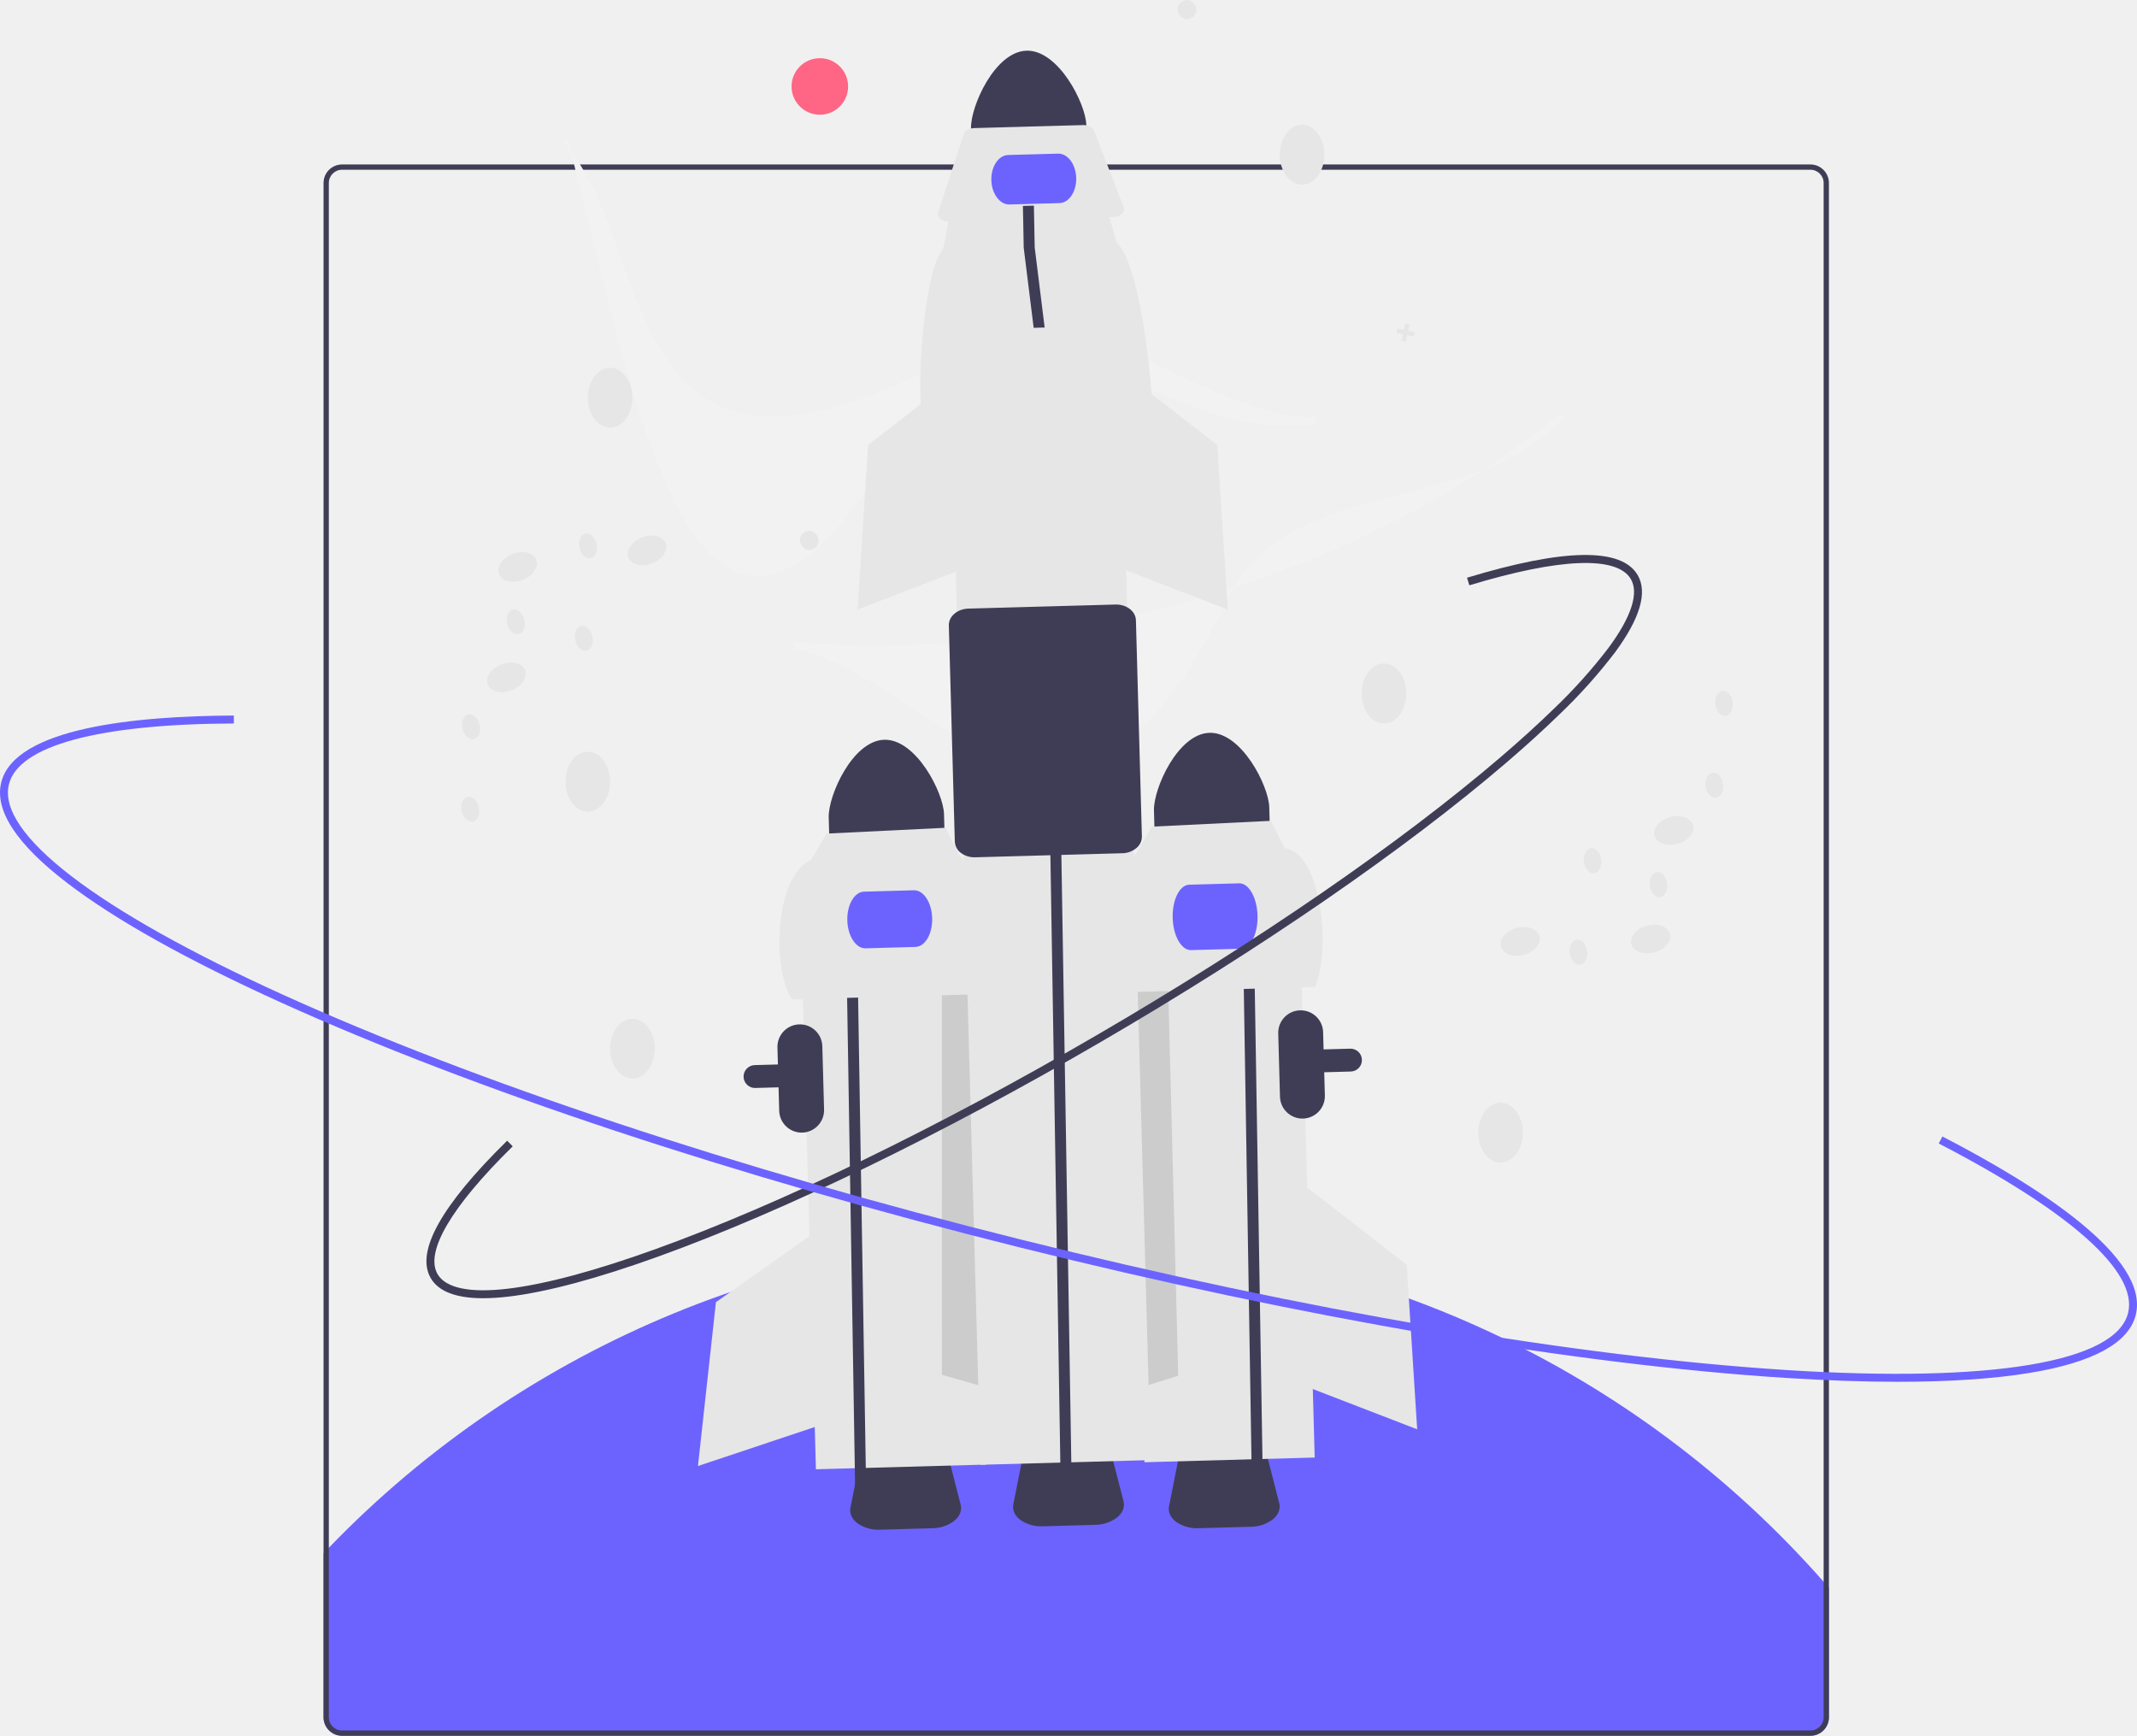
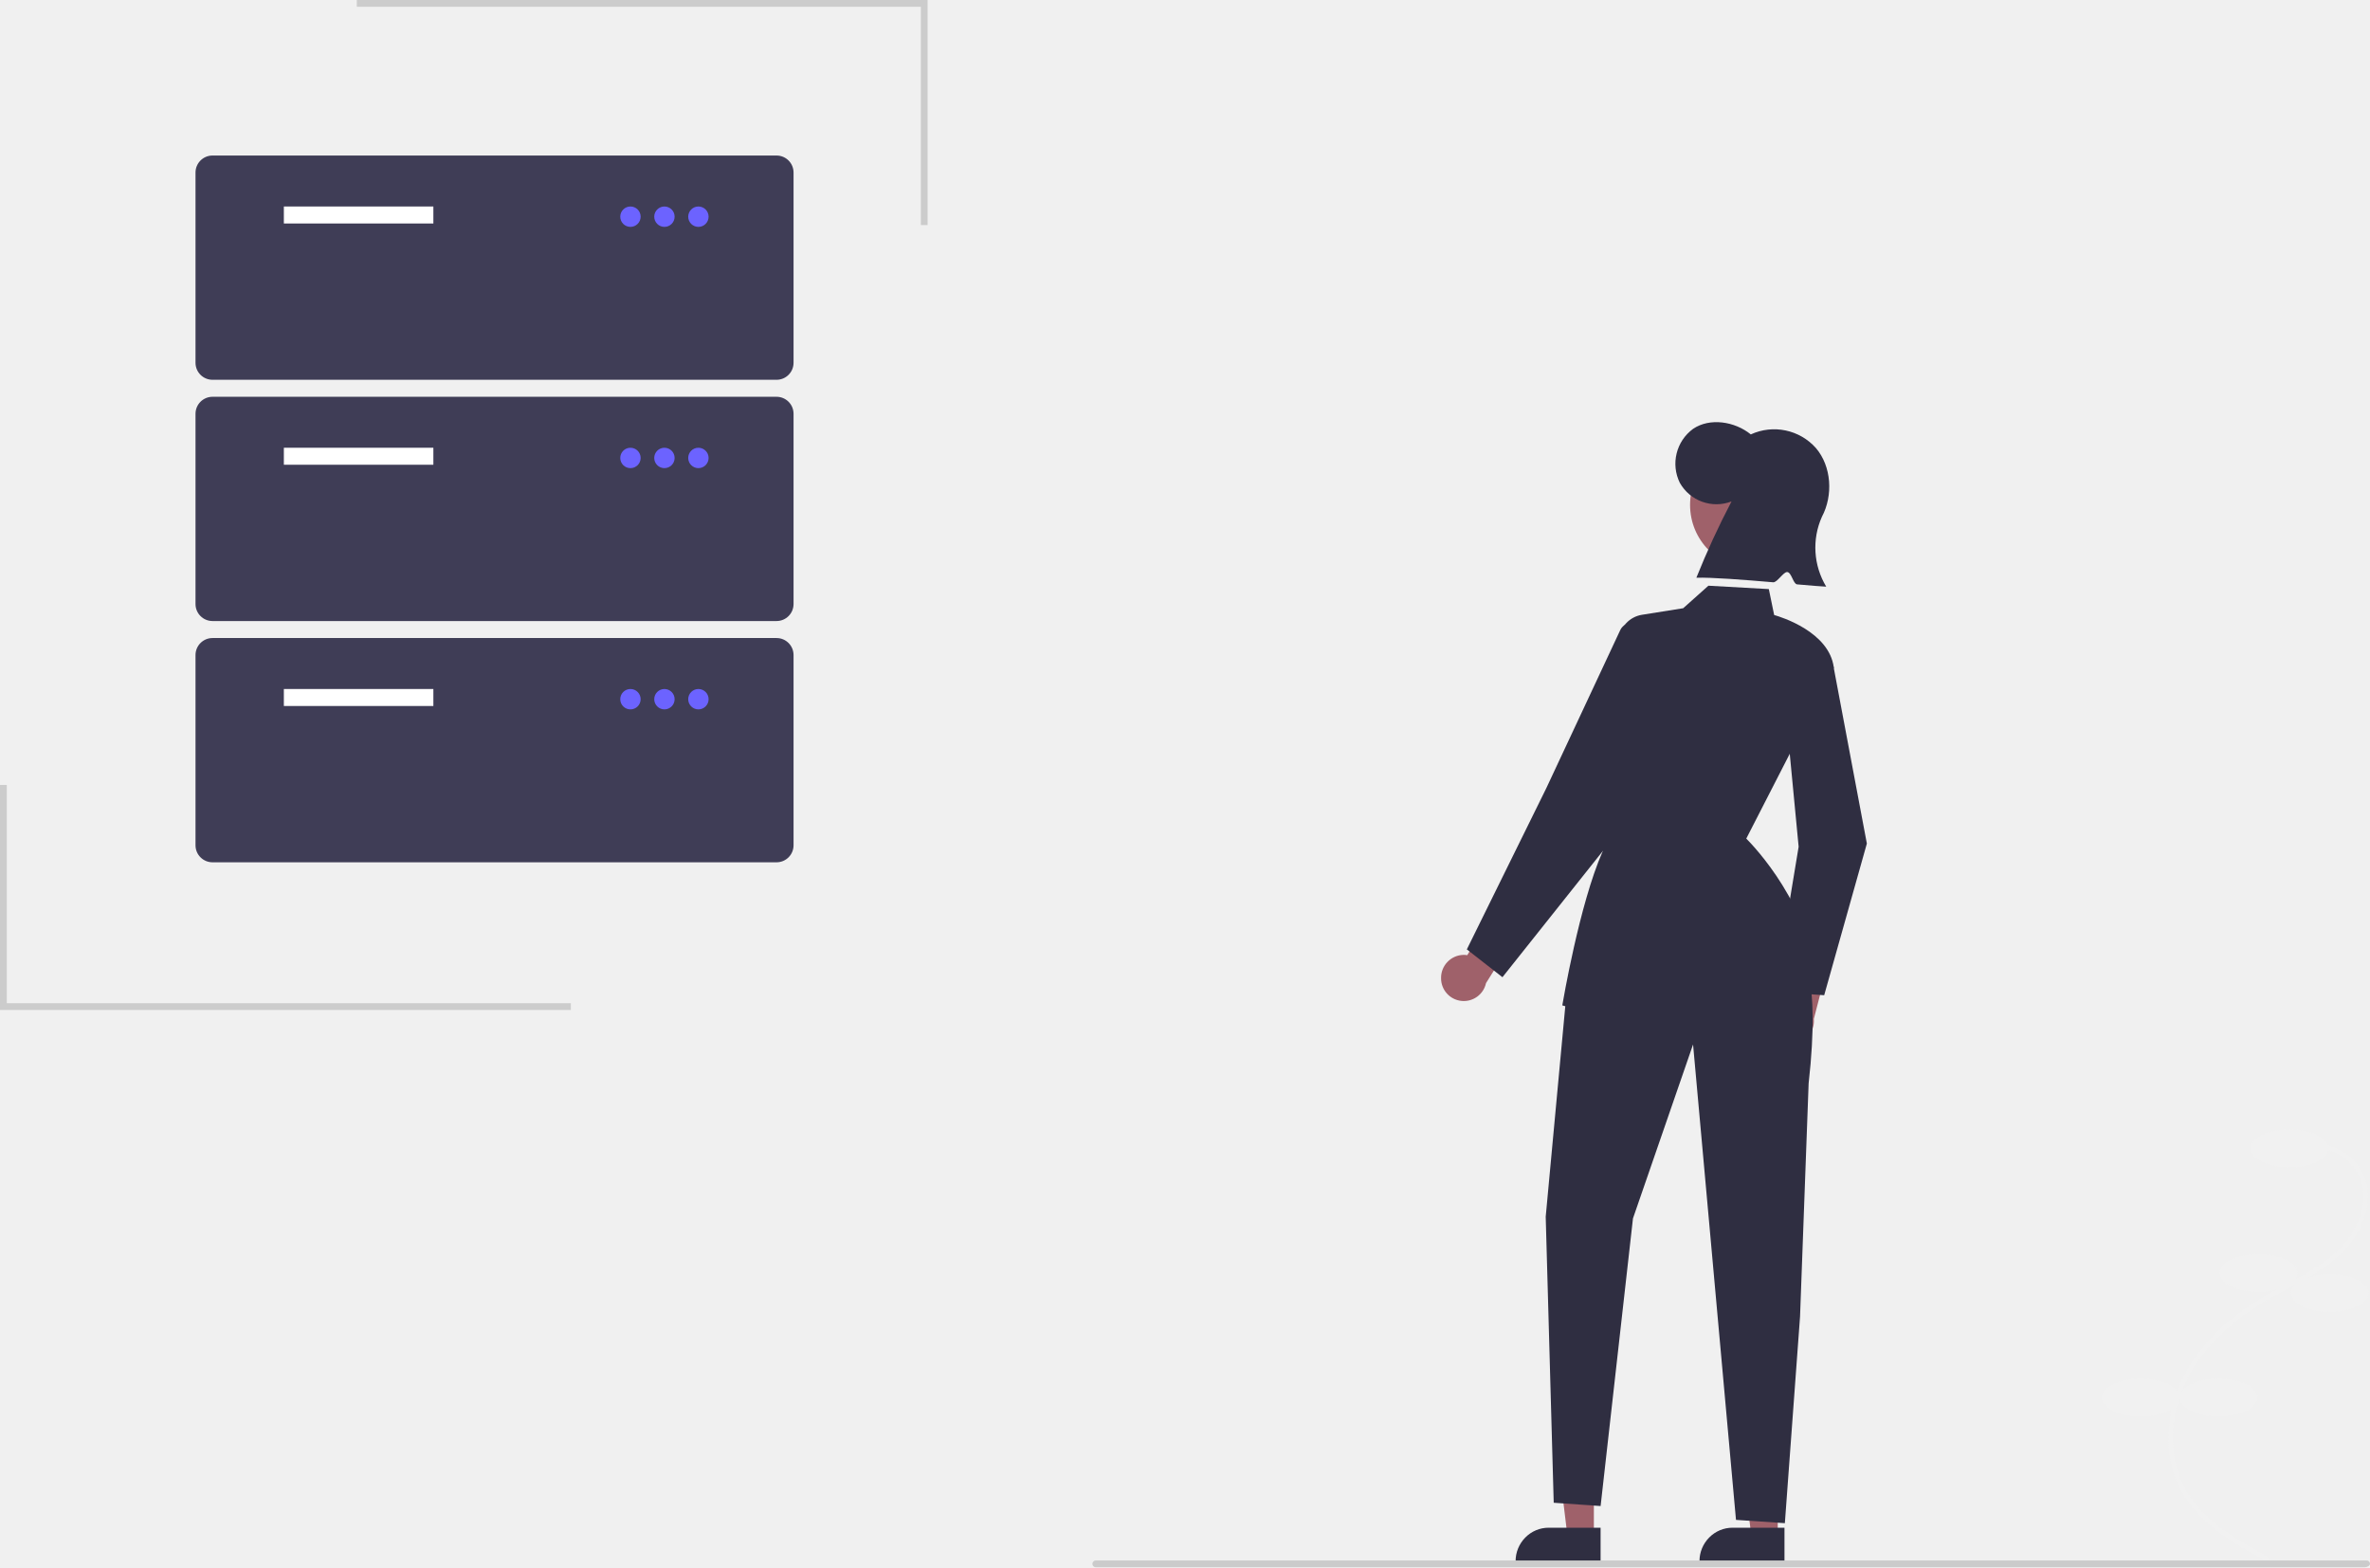
- <svg xmlns="http://www.w3.org/2000/svg" data-name="Layer 1" width="809.164" height="657.277" viewBox="0 0 809.164 657.277">
-   <path d="M886.051,723.251v49.04a7.008,7.008,0,0,1-7,7h-556a7.015,7.015,0,0,1-7-7v-62.12c.66-.7,1.32-1.39,2-2.08a384.975,384.975,0,0,1,566,12.88C884.731,721.721,885.391,722.491,886.051,723.251Z" transform="translate(-193.5405 -122.0142)" fill="#6c63ff" />
-   <path d="M702.551,185.281q-.84-.51-1.68-.99h-58.44c-.42.66-.82,1.33-1.21,2h63.01C703.671,185.951,703.111,185.621,702.551,185.281Zm-386.5,197.47v14.9c.25.02.51.02.76.03l-.5,28.64-.26-.14v2.82l.21.11-.21,12.01v41.4h2v-106.52Q317.211,379.241,316.051,382.751Zm386.5-197.47q-.84-.51-1.68-.99h-58.44c-.42.66-.82,1.33-1.21,2h63.01C703.671,185.951,703.111,185.621,702.551,185.281Zm176.5-.99h-556a7.008,7.008,0,0,0-7,7v581a7.015,7.015,0,0,0,7,7h556a7.008,7.008,0,0,0,7-7v-581A7.008,7.008,0,0,0,879.051,184.291Zm5,588a5.002,5.002,0,0,1-5,5h-556a5.002,5.002,0,0,1-5-5v-581a5.008,5.008,0,0,1,5-5h556a5.008,5.008,0,0,1,5,5Z" transform="translate(-193.5405 -122.0142)" fill="#3f3d56" />
-   <path d="M546.58,700.708l-19.832.548a13.812,13.812,0,0,1-8.486-2.379c-2.154-1.602-3.142-3.768-2.708-5.943l3.903-19.613c.735-3.7,5.27-6.497,10.78-6.649l10.952-.302c5.51-.152,10.192,2.39,11.13,6.044l4.979,19.368c.552,2.148-.314,4.365-2.376,6.083A13.812,13.812,0,0,1,546.58,700.708Z" transform="translate(-193.5405 -122.0142)" fill="#3f3d56" />
-   <path d="M667.21,700.148l-19.832.548a13.812,13.812,0,0,1-8.486-2.379c-2.154-1.602-3.142-3.768-2.708-5.943l3.903-19.613c.735-3.7,5.27-6.497,10.78-6.649l10.952-.302c5.51-.152,10.192,2.39,11.13,6.044l4.979,19.368c.552,2.148-.314,4.365-2.376,6.083A13.812,13.812,0,0,1,667.21,700.148Z" transform="translate(-193.5405 -122.0142)" fill="#3f3d56" />
-   <path d="M477.714,533.643a4.331,4.331,0,0,1,1.595-8.308L704.777,519.11a4.33,4.33,0,0,1,4.449,4.208l0,0a4.336,4.336,0,0,1-4.209,4.448l-0-0L479.548,533.992A4.307,4.307,0,0,1,477.714,533.643Z" transform="translate(-193.5405 -122.0142)" fill="#3f3d56" />
-   <rect x="499.466" y="459.851" width="64.474" height="217.68" transform="translate(-209.0356 -107.1208) rotate(-1.58175)" fill="#e6e6e6" />
-   <polygon points="369.018 333.079 356.629 366.828 356.64 520.587 371.736 524.916 369.018 333.079" fill="#ccc" />
-   <path d="M528.363,402.136c-12.057.342-21.257,21.209-21.036,29.352l.407,14.742,43.659-1.206-.407-14.742C550.758,422.14,540.421,401.813,528.363,402.136Z" transform="translate(-193.5405 -122.0142)" fill="#3f3d56" />
-   <path d="M497.31,550.895a8.51,8.51,0,0,1-8.731-8.262l-.662-23.991a8.5,8.5,0,1,1,16.994-.469l.662,23.991A8.51,8.51,0,0,1,497.31,550.895Z" transform="translate(-193.5405 -122.0142)" fill="#3f3d56" />
-   <polyline points="320.125 339.284 319.82 323.429 323.978 323.326 324.283 339.13 328.052 569.476 323.893 569.591" fill="#3f3d56" />
-   <path d="M568.314,498.375l-74.739,2.064c-7.139-8.705-7.787-45.793,7.111-52.851l5.842-9.92,45.043-2.199,5.264,10.445C564.246,452.22,568.067,489.076,568.314,498.375Z" transform="translate(-193.5405 -122.0142)" fill="#e6e6e6" />
-   <path d="M540.183,480.588l-18.9.522c-3.647.101-6.748-4.631-6.911-10.546s2.672-10.811,6.319-10.912l18.9-.522c3.647-.101,6.748,4.631,6.911,10.546S543.83,480.487,540.183,480.588Z" transform="translate(-193.5405 -122.0142)" fill="#6c63ff" />
-   <polygon points="310.043 465.568 271.084 493.088 264.278 555.138 309.726 539.953 310.043 465.568" fill="#e6e6e6" />
-   <rect x="623.877" y="457.186" width="64.474" height="217.68" transform="translate(-208.9146 -103.6877) rotate(-1.58175)" fill="#e6e6e6" />
-   <polygon points="428.888 333.806 442.149 367.222 446.128 520.93 431.149 525.649 428.888 333.806" fill="#ccc" />
-   <ellipse cx="524.024" cy="262.584" rx="8.447" ry="11.327" fill="#e6e6e6" />
-   <ellipse cx="568.183" cy="428.884" rx="8.447" ry="11.327" fill="#e6e6e6" />
-   <ellipse cx="239.471" cy="397.094" rx="8.447" ry="11.327" fill="#e6e6e6" />
-   <path d="M651.516,399.506c-12.057.342-21.257,21.209-21.036,29.352l.407,14.742,43.659-1.206-.407-14.742C673.91,419.51,663.573,399.182,651.516,399.506Z" transform="translate(-193.5405 -122.0142)" fill="#3f3d56" />
-   <polyline points="470.459 344.247 470.154 328.392 474.312 328.288 474.617 344.093 478.386 574.439 474.227 574.554" fill="#3f3d56" />
-   <path d="M691.466,495.745l-74.738,2.064c-1.303-7.877.383-44.633,7.111-52.851l5.842-9.92,45.043-2.199,5.264,10.445C693.286,444.367,697.938,480.487,691.466,495.745Z" transform="translate(-193.5405 -122.0142)" fill="#e6e6e6" />
-   <path d="M663.427,481.268l-18.9.522c-3.647.101-6.768-5.374-6.957-12.202s2.626-12.466,6.273-12.567l18.9-.522c3.647-.101,6.768,5.374,6.957,12.202S667.074,481.167,663.427,481.268Z" transform="translate(-193.5405 -122.0142)" fill="#6c63ff" />
-   <polygon points="494.978 449.662 532.641 478.93 536.607 541.227 491.901 523.983 494.978 449.662" fill="#e6e6e6" />
-   <path d="M678.001,283.135c-40.413,0-86.857-44.846-127.949-23.539-124.415,64.514-107.289-43.44-143.032-83.589l1.173-2.354c27.059,103.218,51.543,267.692,142.399,83.205,22.759-46.214,97.455,25.22,141.423,23.113l.076,2.829Q685.127,283.136,678.001,283.135Z" transform="translate(-193.5405 -122.0142)" fill="#f2f2f2" />
-   <path d="M774.998,289.481c-32.216,24.4-96.316,16.691-116.208,58.487-60.228,126.545-111.754,30.148-164.488,19.724l-.486-2.585c52.79,4.378,109.414-2.415,163.751-19.648,49.104-15.571,92.915-38.736,126.692-66.962l1.769,2.209Q780.679,285.18,774.998,289.481Z" transform="translate(-193.5405 -122.0142)" fill="#f2f2f2" />
-   <ellipse cx="231.024" cy="150.584" rx="8.447" ry="11.327" fill="#e6e6e6" />
-   <ellipse cx="493.024" cy="58.584" rx="8.447" ry="11.327" fill="#e6e6e6" />
-   <ellipse cx="222.577" cy="296.007" rx="8.447" ry="11.327" fill="#e6e6e6" />
-   <path d="M501.903,329.643c-3.862,2.573-7.815-3.551-3.878-6.01C501.886,321.06,505.839,327.185,501.903,329.643Z" transform="translate(-193.5405 -122.0142)" fill="#e6e6e6" />
-   <path d="M644.903,128.643c-3.862,2.573-7.815-3.551-3.878-6.01C644.886,120.06,648.839,126.185,644.903,128.643Z" transform="translate(-193.5405 -122.0142)" fill="#e6e6e6" />
-   <polygon points="535.641 125.801 533.184 125.262 533.722 122.804 532.084 122.445 531.545 124.903 529.088 124.365 528.729 126.003 531.186 126.542 530.648 128.999 532.286 129.358 532.825 126.9 535.282 127.439 535.641 125.801" fill="#e6e6e6" />
-   <circle cx="310.427" cy="32.737" r="10.702" fill="#ff6584" />
-   <path d="M582.248,141.205c-12.057.342-21.257,21.209-21.036,29.352l.407,14.742,43.659-1.206-.407-14.742C604.643,161.208,594.306,140.881,582.248,141.205Z" transform="translate(-193.5405 -122.0142)" fill="#3f3d56" />
-   <path d="M608.245,699.423l-19.832.548a13.812,13.812,0,0,1-8.486-2.379c-2.154-1.602-3.142-3.768-2.708-5.943l3.903-19.613c.736-3.7,5.27-6.497,10.78-6.649l10.952-.302c5.51-.152,10.192,2.39,11.13,6.044l4.979,19.368c.552,2.148-.314,4.365-2.376,6.083A13.812,13.812,0,0,1,608.245,699.423Z" transform="translate(-193.5405 -122.0142)" fill="#3f3d56" />
-   <rect x="558.7" y="235.856" width="64.474" height="440.016" transform="translate(-205.8987 -105.5287) rotate(-1.58175)" fill="#e6e6e6" />
-   <polyline points="397.76 325.949 397.455 310.094 401.613 309.991 401.918 325.795 405.687 556.141 401.528 556.256" fill="#3f3d56" />
-   <path d="M629.778,275.306l-87.326,2.411c-1.523-9.203.447-52.15,8.308-61.752l2.154-11.462,60.297-1.665,3.155,11.171C625.025,221.377,629.489,264.44,629.778,275.306Z" transform="translate(-193.5405 -122.0142)" fill="#e6e6e6" />
-   <path d="M615.117,204.19l-62.223,1.718c-2.297.063-4.193-1.142-4.236-2.693a1.952,1.952,0,0,1,.097-.658l9.665-29.775c.414-1.275,2.061-2.211,3.984-2.264l41.264-1.139c1.923-.053,3.619.791,4.103,2.041l11.293,29.196c.578,1.493-.756,3.047-2.98,3.471A6.081,6.081,0,0,1,615.117,204.19Z" transform="translate(-193.5405 -122.0142)" fill="#e6e6e6" />
-   <path d="M559.033,445.941a7.626,7.626,0,0,1-1.581-.915,5.604,5.604,0,0,1-2.379-4.321l-2.261-81.878c-.093-3.389,3.225-6.241,7.398-6.356l55.703-1.538c4.173-.116,7.643,2.549,7.737,5.938l2.261,81.878a5.603,5.603,0,0,1-2.137,4.446,8.506,8.506,0,0,1-5.261,1.91l-55.702,1.538A8.92,8.92,0,0,1,559.033,445.941Z" transform="translate(-193.5405 -122.0142)" fill="#3f3d56" />
-   <path d="M594.685,198.921l-18.9.522c-3.647.101-6.731-4.02-6.874-9.184s2.709-9.449,6.356-9.55l18.9-.522c3.647-.101,6.731,4.02,6.874,9.184S598.332,198.82,594.685,198.921Z" transform="translate(-193.5405 -122.0142)" fill="#6c63ff" />
-   <path d="M686.931,545.58a8.51,8.51,0,0,1-8.731-8.262l-.662-23.991a8.5,8.5,0,0,1,16.994-.469l.662,23.991A8.51,8.51,0,0,1,686.931,545.58Z" transform="translate(-193.5405 -122.0142)" fill="#3f3d56" />
-   <path d="M376.491,613.609c-10.246,0-16.907-2.546-19.855-7.607-5.814-9.98,3.923-27.493,28.941-52.051l2.102,2.141c-23.239,22.812-33.343,40.001-28.451,48.4,3.096,5.312,12.309,7.217,26.648,5.504,14.235-1.699,33.101-6.765,56.072-15.055,47.291-17.067,106.623-45.856,167.065-81.064,60.44-35.207,114.75-72.616,152.927-105.335,7.333-6.286,13.987-12.333,19.779-17.971a196.961,196.961,0,0,0,20.976-23.377c8.563-11.627,11.453-20.581,8.358-25.895-5.17-8.875-26.888-8.04-61.156,2.353l-.87-2.871c36.766-11.149,58.507-11.483,64.619-.992,3.797,6.519.926,16.337-8.534,29.184a199.923,199.923,0,0,1-21.299,23.748c-5.837,5.683-12.539,11.772-19.92,18.1-38.31,32.833-92.777,70.354-153.369,105.649-60.594,35.297-120.1,64.168-167.556,81.295-23.185,8.367-42.273,13.485-56.735,15.211A82.695,82.695,0,0,1,376.491,613.609Z" transform="translate(-193.5405 -122.0142)" fill="#3f3d56" />
-   <polygon points="423.268 139.256 460.93 168.524 464.896 230.821 420.19 213.577 423.268 139.256" fill="#e6e6e6" />
-   <polygon points="366.372 139.256 328.71 168.524 324.744 230.821 369.45 213.577 366.372 139.256" fill="#e6e6e6" />
-   <polyline points="387.625 93.825 387.32 77.97 391.478 77.867 391.783 93.672 395.552 124.018 391.393 124.133" fill="#3f3d56" />
-   <ellipse cx="389.536" cy="336.703" rx="7.557" ry="5.257" transform="translate(-288.8215 41.31149) rotate(-21.16137)" fill="#e6e6e6" />
-   <ellipse cx="438.539" cy="330.417" rx="7.557" ry="5.257" transform="translate(-283.2478 58.57767) rotate(-21.16137)" fill="#e6e6e6" />
-   <ellipse cx="385.286" cy="378.511" rx="7.557" ry="5.257" transform="translate(-304.2007 42.59652) rotate(-21.16137)" fill="#e6e6e6" />
-   <ellipse cx="371.907" cy="397.208" rx="3.322" ry="4.776" transform="translate(-275.0291 -25.67394) rotate(-13.31636)" fill="#e6e6e6" />
-   <ellipse cx="371.616" cy="428.43" rx="3.322" ry="4.776" transform="translate(-282.2283 -24.90163) rotate(-13.31636)" fill="#e6e6e6" />
-   <ellipse cx="414.625" cy="363.761" rx="3.322" ry="4.776" transform="translate(-266.1768 -16.73422) rotate(-13.31636)" fill="#e6e6e6" />
-   <ellipse cx="388.816" cy="357.494" rx="3.322" ry="4.776" transform="translate(-265.4272 -22.84723) rotate(-13.31636)" fill="#e6e6e6" />
-   <ellipse cx="416.171" cy="328.743" rx="3.322" ry="4.776" transform="translate(-258.0696 -17.31951) rotate(-13.31636)" fill="#e6e6e6" />
-   <ellipse cx="818.548" cy="477.578" rx="7.557" ry="5.257" transform="translate(-288.8743 104.7221) rotate(-14.91271)" fill="#e6e6e6" />
-   <ellipse cx="769.152" cy="478.493" rx="7.557" ry="5.257" transform="translate(-290.7735 92.0409) rotate(-14.91271)" fill="#e6e6e6" />
-   <ellipse cx="827.323" cy="436.481" rx="7.557" ry="5.257" transform="translate(-278.0025 105.5962) rotate(-14.91271)" fill="#e6e6e6" />
-   <ellipse cx="842.658" cy="419.351" rx="3.322" ry="4.776" transform="translate(-238.7354 -15.14542) rotate(-7.0677)" fill="#e6e6e6" />
-   <ellipse cx="846.346" cy="388.346" rx="3.322" ry="4.776" transform="translate(-234.8924 -14.92721) rotate(-7.0677)" fill="#e6e6e6" />
-   <ellipse cx="796.554" cy="447.95" rx="3.322" ry="4.776" transform="translate(-242.6045 -20.60085) rotate(-7.0677)" fill="#e6e6e6" />
-   <ellipse cx="821.527" cy="456.989" rx="3.322" ry="4.776" transform="translate(-243.527 -17.45939) rotate(-7.0677)" fill="#e6e6e6" />
-   <ellipse cx="791.205" cy="482.591" rx="3.322" ry="4.776" transform="translate(-246.9075 -20.99578) rotate(-7.0677)" fill="#e6e6e6" />
-   <path d="M912.192,645.251q-19.368,0-42.457-1.464c-79.614-5.056-182.738-22.633-290.376-49.492C471.721,567.436,372.429,534.501,299.774,501.561c-35.393-16.047-62.556-31.236-80.735-45.147-19.247-14.727-27.666-27.564-25.024-38.153,5.148-20.629,50.731-25.142,88.064-25.295l.013,3c-51.268.21-81.514,8.387-85.166,23.022-4.652,18.64,33.287,47.741,104.087,79.841,72.496,32.868,171.605,65.739,279.073,92.557,107.467,26.816,210.401,44.363,289.84,49.408,77.579,4.928,124.743-2.938,129.395-21.578,3.862-15.477-21.598-38.275-71.689-64.198l1.379-2.664c36.397,18.836,78.645,45.852,73.222,67.589-2.643,10.589-16.105,17.965-40.015,21.923C948.587,644.121,931.846,645.251,912.192,645.251Z" transform="translate(-193.5405 -122.0142)" fill="#6c63ff" />
+ <svg xmlns="http://www.w3.org/2000/svg" data-name="Layer 1" width="697.484" height="461.234" viewBox="0 0 697.484 461.234">
+   <path d="M772.037,521.968a6.816,6.816,0,0,1,4.239-8.593,6.64,6.64,0,0,1,1.066-.257l3.652-14.983,9.521.029-5.45,21.086a6.793,6.793,0,0,1-4.553,7.016A6.68,6.68,0,0,1,772.037,521.968Z" transform="translate(-251.2579 -219.3828)" fill="#9f616a" />
+   <path d="M788.112,512.272l-14.582-1.025,7.062-42.675-4.494-46.99,14.741-6.128,9.83,52.183-.027.095Z" transform="translate(-251.2579 -219.3828)" fill="#2f2e41" />
+   <path d="M675.36,507.27a6.751,6.751,0,0,1,6.623-6.871,6.628,6.628,0,0,1,1.092.085L691.063,487.346l9.058,2.974-11.536,18.393a6.688,6.688,0,0,1-13.224-1.443Z" transform="translate(-251.2579 -219.3828)" fill="#9f616a" />
+   <polygon points="469.071 452.168 461.314 452.168 457.624 421.83 469.073 421.831 469.071 452.168" fill="#9f616a" />
+   <path d="M722.307,679.175l-25.012-.001v-.321a9.876,9.876,0,0,1,2.852-6.98,9.605,9.605,0,0,1,6.883-2.891h.001l15.276.001Z" transform="translate(-251.2579 -219.3828)" fill="#2f2e41" />
+   <polygon points="523.187 452.168 515.43 452.168 511.74 421.83 523.188 421.831 523.187 452.168" fill="#9f616a" />
+   <path d="M776.423,679.175l-25.012-.001v-.321a9.876,9.876,0,0,1,2.852-6.98,9.605,9.605,0,0,1,6.883-2.891h.001l15.276.001Z" transform="translate(-251.2579 -219.3828)" fill="#2f2e41" />
+   <ellipse cx="515.81" cy="148.593" rx="18.428" ry="18.686" fill="#9f616a" />
+   <path d="M760.844,366.951a12.359,12.359,0,0,1-15.217-5.472,12.723,12.723,0,0,1,3.901-15.886c4.905-3.328,12.23-2.227,16.985,1.633a16.433,16.433,0,0,1,19.182,4.036c4.59,5.384,5.092,13.931,1.747,20.207a22.236,22.236,0,0,0,1.271,20.567c-1.439-.059-4.607-.33-8.571-.677-1.147-.1-1.643-3.517-2.901-3.627-1.109-.097-2.97,3.113-4.133,3.014-8.609-.738-18.247-1.487-22.614-1.34A241.587,241.587,0,0,1,760.844,366.951Z" transform="translate(-251.2579 -219.3828)" fill="#2f2e41" />
+   <path d="M781.201,499.616s5.989,6.261,2.332,38.592l-2.527,68.651-4.47,60.787-14.382-.97L749.521,526.766l-17.686,51.197-9.523,84.641-13.799-.97-2.357-84.17,6.049-65.049Z" transform="translate(-251.2579 -219.3828)" fill="#2f2e41" />
+   <path d="M721.923,516.331c-7.358 0-10.322-.897-10.539-.966l-.342-.109.06-.358c.049-.294,4.993-29.521,11.776-44.865l4.77-62.226a8.161,8.161,0,0,1,6.836-7.496l.064.411-.064-.411,12.133-1.931,7.422-6.627,17.78.997,1.568,7.626c2.126.603,16.159,4.964,17.548,15.406l.017.131-.06.117-25.709,50.147c2.173,2.174,19.341,20.057,20.507,42.919l.028.55-.529-.123c-.049-.01-5.544-1.069-34.435,3.884C737.393,515.697,728.106,516.331,721.923,516.331Z" transform="translate(-251.2579 -219.3828)" fill="#2f2e41" />
+   <path d="M693.423,506.967l-10.479-8.183,23.388-47.448,21.753-46.503a3.46,3.46,0,0,1,6.491.574l5.384,19.806L723.124,469.633Z" transform="translate(-251.2579 -219.3828)" fill="#2f2e41" />
+   <path d="M918.365,678.837l.623-1.151c-8.348-4.515-18.738-10.134-24.164-19.354-5.349-9.09-5.469-21.433-.313-32.212,4.388-9.174,12.449-17.394,23.31-23.77,2.142-1.258,4.391-2.45,6.566-3.602,5.257-2.786,10.693-5.667,15.176-9.755,6.174-5.63,10.845-15.078,7.363-23.494a15.615,15.615,0,0,0-13.535-9.47l-.074,1.307a14.31,14.31,0,0,1,12.403,8.672c3.235,7.82-1.204,16.695-7.039,22.017-4.36,3.976-9.722,6.817-14.907,9.566-2.187,1.159-4.449,2.358-6.616,3.63-11.088,6.509-19.327,14.923-23.828,24.334-5.342,11.167-5.202,23.982.366,33.442C899.306,668.53,909.874,674.245,918.365,678.837Z" transform="translate(-251.2579 -219.3828)" fill="#f1f1f1" />
+   <ellipse cx="673.836" cy="337.981" rx="11.455" ry="5.564" fill="#f1f1f1" />
+   <ellipse cx="664.671" cy="374.638" rx="11.455" ry="5.564" fill="#f1f1f1" />
+   <ellipse cx="685.618" cy="380.529" rx="11.455" ry="5.564" fill="#f1f1f1" />
+   <ellipse cx="652.889" cy="411.294" rx="11.455" ry="5.564" fill="#f1f1f1" />
+   <ellipse cx="629.979" cy="411.294" rx="11.455" ry="5.564" fill="#f1f1f1" />
+   <path d="M947.258,680.617H573.742a1,1,0,0,1,0-2h374a1,1,0,0,1,1,1C948.742,680.169,947.81,680.617,947.258,680.617Z" transform="translate(-251.2579 -219.3828)" fill="#cbcbcb" />
+   <path d="M479.797,331.154h-166a5.006,5.006,0,0,1-5-5v-56a5.006,5.006,0,0,1,5-5h166a5.006,5.006,0,0,1,5,5v56A5.006,5.006,0,0,1,479.797,331.154Z" transform="translate(-251.2579 -219.3828)" fill="#3f3d56" />
+   <rect x="83.539" y="60.771" width="44" height="5" fill="#fff" />
+   <circle cx="185.539" cy="63.771" r="3" fill="#6c63ff" />
+   <circle cx="195.539" cy="63.771" r="3" fill="#6c63ff" />
+   <circle cx="205.539" cy="63.771" r="3" fill="#6c63ff" />
+   <path d="M479.797,402.154h-166a5.006,5.006,0,0,1-5-5v-56a5.006,5.006,0,0,1,5-5h166a5.006,5.006,0,0,1,5,5v56A5.006,5.006,0,0,1,479.797,402.154Z" transform="translate(-251.2579 -219.3828)" fill="#3f3d56" />
+   <rect x="83.539" y="131.771" width="44" height="5" fill="#fff" />
+   <circle cx="185.539" cy="134.771" r="3" fill="#6c63ff" />
+   <circle cx="195.539" cy="134.771" r="3" fill="#6c63ff" />
+   <circle cx="205.539" cy="134.771" r="3" fill="#6c63ff" />
+   <path d="M479.797,473.154h-166a5.006,5.006,0,0,1-5-5v-56a5.006,5.006,0,0,1,5-5h166a5.006,5.006,0,0,1,5,5v56A5.006,5.006,0,0,1,479.797,473.154Z" transform="translate(-251.2579 -219.3828)" fill="#3f3d56" />
+   <rect x="83.539" y="202.771" width="44" height="5" fill="#fff" />
+   <circle cx="185.539" cy="205.771" r="3" fill="#6c63ff" />
+   <circle cx="195.539" cy="205.771" r="3" fill="#6c63ff" />
+   <circle cx="205.539" cy="205.771" r="3" fill="#6c63ff" />
+   <polygon points="168 297.234 0 297.234 0 231 2 231 2 295.234 168 295.234 168 297.234" fill="#ccc" />
+   <polygon points="105 0 273 0 273 66.234 271 66.234 271 2 105 2 105 0" fill="#ccc" />
</svg>
